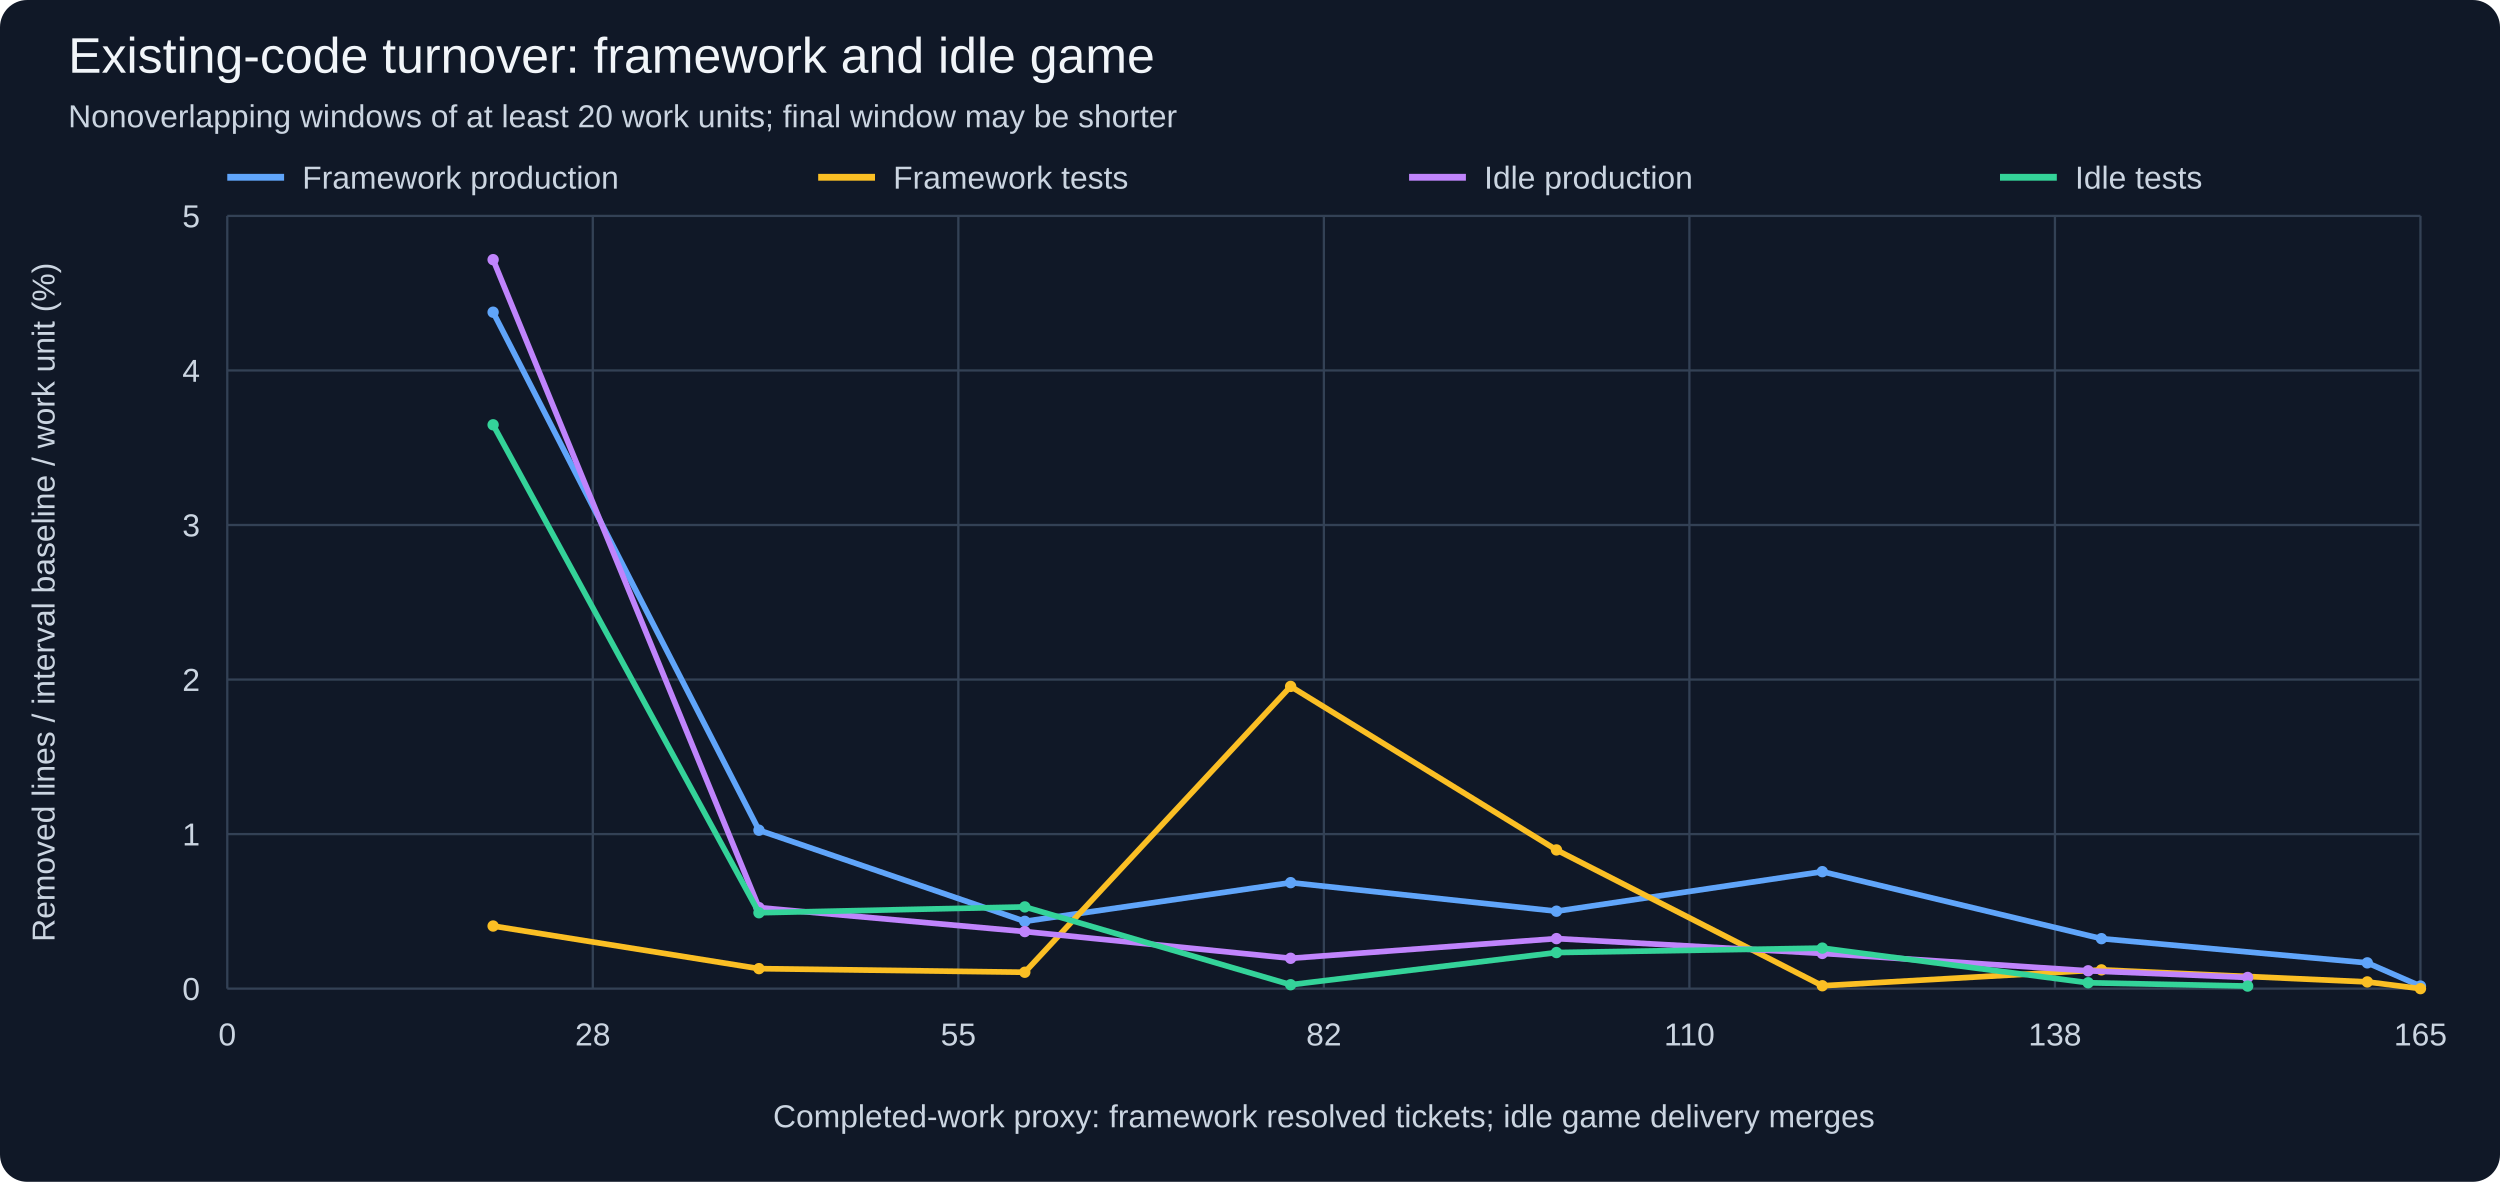
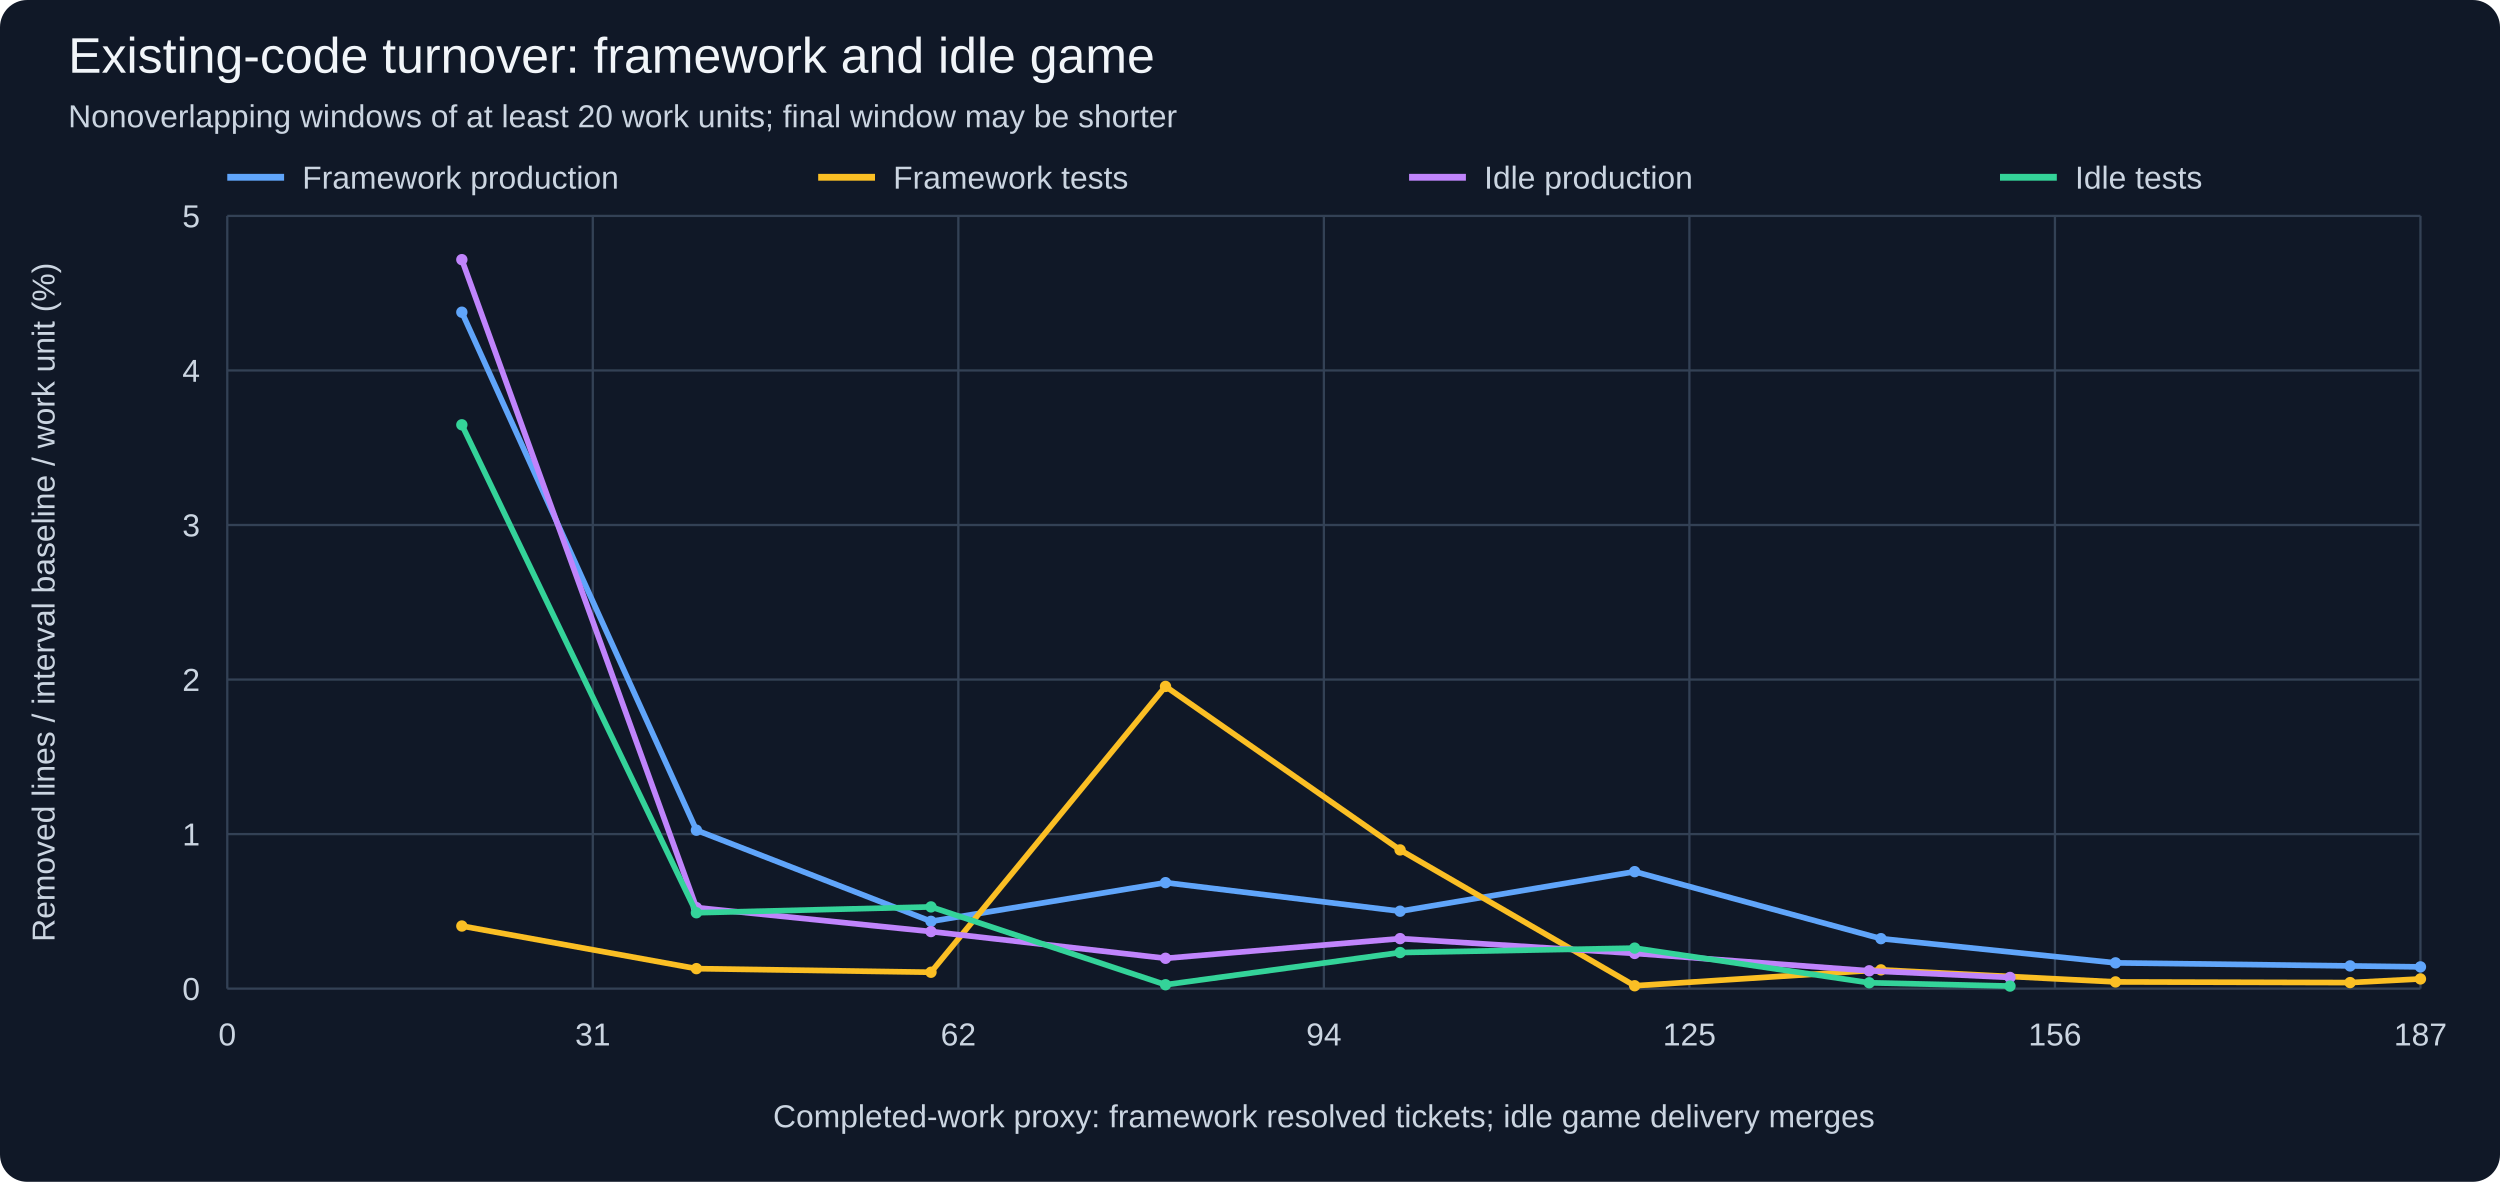
<svg xmlns="http://www.w3.org/2000/svg" viewBox="0 0 1100 520" role="img" aria-labelledby="title desc">
  <style>text{font-family:Arial,sans-serif;fill:#cbd5e1;font-size:14px}.grid{stroke:#334155;stroke-width:1}.line{fill:none;stroke-width:2.5;stroke-linejoin:round}</style>
  <rect width="1100" height="520" rx="12" fill="#101827" />
  <text x="30" y="32" style="font-size:22px;fill:#f1f5f9">Existing-code turnover: framework and idle game</text>
  <text x="30" y="56">Nonoverlapping windows of at least 20 work units; final window may be shorter</text>
  <path class="grid" d="M100,435.00h965" />
  <text x="88" y="440.00" text-anchor="end">0</text>
  <path class="grid" d="M100,367.00h965" />
  <text x="88" y="372.00" text-anchor="end">1</text>
  <path class="grid" d="M100,299.00h965" />
  <text x="88" y="304.00" text-anchor="end">2</text>
  <path class="grid" d="M100,231.00h965" />
  <text x="88" y="236.00" text-anchor="end">3</text>
  <path class="grid" d="M100,163.00h965" />
  <text x="88" y="168.00" text-anchor="end">4</text>
  <path class="grid" d="M100,95.00h965" />
  <text x="88" y="100.00" text-anchor="end">5</text>
  <path class="grid" d="M100.00,95v340" />
  <text x="100.00" y="460" text-anchor="middle">0</text>
  <path class="grid" d="M260.83,95v340" />
-   <text x="260.83" y="460" text-anchor="middle">28</text>
+   <text x="260.83" y="460" text-anchor="middle">31</text>
  <path class="grid" d="M421.67,95v340" />
-   <text x="421.67" y="460" text-anchor="middle">55</text>
+   <text x="421.67" y="460" text-anchor="middle">62</text>
  <path class="grid" d="M582.50,95v340" />
-   <text x="582.50" y="460" text-anchor="middle">82</text>
+   <text x="582.50" y="460" text-anchor="middle">94</text>
  <path class="grid" d="M743.33,95v340" />
-   <text x="743.33" y="460" text-anchor="middle">110</text>
+   <text x="743.33" y="460" text-anchor="middle">125</text>
  <path class="grid" d="M904.17,95v340" />
-   <text x="904.17" y="460" text-anchor="middle">138</text>
+   <text x="904.17" y="460" text-anchor="middle">156</text>
  <path class="grid" d="M1065.00,95v340" />
-   <text x="1065.00" y="460" text-anchor="middle">165</text>
-   <polyline class="line" stroke="#60a5fa" points="216.97,137.37 333.94,365.29 450.91,405.39 567.88,388.37 684.85,400.93 801.82,383.53 924.64,413.01 1041.61,423.66 1065.00,433.87" />
-   <circle cx="216.97" cy="137.37" r="2.5" fill="#60a5fa" />
-   <circle cx="333.94" cy="365.29" r="2.5" fill="#60a5fa" />
-   <circle cx="450.91" cy="405.39" r="2.5" fill="#60a5fa" />
-   <circle cx="567.88" cy="388.37" r="2.5" fill="#60a5fa" />
-   <circle cx="684.85" cy="400.93" r="2.5" fill="#60a5fa" />
-   <circle cx="801.82" cy="383.53" r="2.5" fill="#60a5fa" />
-   <circle cx="924.64" cy="413.01" r="2.5" fill="#60a5fa" />
-   <circle cx="1041.61" cy="423.66" r="2.5" fill="#60a5fa" />
-   <circle cx="1065.00" cy="433.87" r="2.5" fill="#60a5fa" />
+   <text x="1065.00" y="460" text-anchor="middle">187</text>
+   <polyline class="line" stroke="#60a5fa" points="203.21,137.37 306.42,365.29 409.63,405.39 512.83,388.37 616.04,400.93 719.25,383.53 827.62,413.01 930.83,423.66 1034.04,425.00 1065.00,425.43" />
+   <circle cx="203.21" cy="137.37" r="2.5" fill="#60a5fa" />
+   <circle cx="306.42" cy="365.29" r="2.5" fill="#60a5fa" />
+   <circle cx="409.63" cy="405.39" r="2.5" fill="#60a5fa" />
+   <circle cx="512.83" cy="388.37" r="2.5" fill="#60a5fa" />
+   <circle cx="616.04" cy="400.93" r="2.5" fill="#60a5fa" />
+   <circle cx="719.25" cy="383.53" r="2.5" fill="#60a5fa" />
+   <circle cx="827.62" cy="413.01" r="2.5" fill="#60a5fa" />
+   <circle cx="930.83" cy="423.66" r="2.5" fill="#60a5fa" />
+   <circle cx="1034.04" cy="425.00" r="2.5" fill="#60a5fa" />
+   <circle cx="1065.00" cy="425.43" r="2.5" fill="#60a5fa" />
  <path stroke="#60a5fa" stroke-width="3" d="M100,78h25" />
  <text x="133" y="83">Framework production</text>
-   <polyline class="line" stroke="#fbbf24" points="216.97,407.45 333.94,426.20 450.91,427.79 567.88,302.02 684.85,373.97 801.82,433.73 924.64,426.74 1041.61,432.04 1065.00,435.00" />
-   <circle cx="216.97" cy="407.45" r="2.5" fill="#fbbf24" />
-   <circle cx="333.94" cy="426.20" r="2.5" fill="#fbbf24" />
-   <circle cx="450.91" cy="427.79" r="2.5" fill="#fbbf24" />
-   <circle cx="567.88" cy="302.02" r="2.5" fill="#fbbf24" />
-   <circle cx="684.85" cy="373.97" r="2.5" fill="#fbbf24" />
-   <circle cx="801.82" cy="433.73" r="2.5" fill="#fbbf24" />
-   <circle cx="924.64" cy="426.74" r="2.5" fill="#fbbf24" />
-   <circle cx="1041.61" cy="432.04" r="2.5" fill="#fbbf24" />
-   <circle cx="1065.00" cy="435.00" r="2.5" fill="#fbbf24" />
+   <polyline class="line" stroke="#fbbf24" points="203.21,407.45 306.42,426.20 409.63,427.79 512.83,302.02 616.04,373.97 719.25,433.73 827.62,426.74 930.83,432.04 1034.04,432.34 1065.00,430.73" />
+   <circle cx="203.21" cy="407.45" r="2.5" fill="#fbbf24" />
+   <circle cx="306.42" cy="426.20" r="2.5" fill="#fbbf24" />
+   <circle cx="409.63" cy="427.79" r="2.5" fill="#fbbf24" />
+   <circle cx="512.83" cy="302.02" r="2.5" fill="#fbbf24" />
+   <circle cx="616.04" cy="373.97" r="2.5" fill="#fbbf24" />
+   <circle cx="719.25" cy="433.73" r="2.5" fill="#fbbf24" />
+   <circle cx="827.62" cy="426.74" r="2.5" fill="#fbbf24" />
+   <circle cx="930.83" cy="432.04" r="2.5" fill="#fbbf24" />
+   <circle cx="1034.04" cy="432.34" r="2.5" fill="#fbbf24" />
+   <circle cx="1065.00" cy="430.73" r="2.5" fill="#fbbf24" />
  <path stroke="#fbbf24" stroke-width="3" d="M360,78h25" />
  <text x="393" y="83">Framework tests</text>
-   <polyline class="line" stroke="#c084fc" points="216.97,114.25 333.94,399.35 450.91,409.89 567.88,421.65 684.85,412.99 801.82,419.51 918.79,427.15 988.97,430.08" />
-   <circle cx="216.97" cy="114.25" r="2.5" fill="#c084fc" />
-   <circle cx="333.94" cy="399.35" r="2.5" fill="#c084fc" />
-   <circle cx="450.91" cy="409.89" r="2.5" fill="#c084fc" />
-   <circle cx="567.88" cy="421.65" r="2.5" fill="#c084fc" />
-   <circle cx="684.85" cy="412.99" r="2.5" fill="#c084fc" />
-   <circle cx="801.82" cy="419.51" r="2.5" fill="#c084fc" />
-   <circle cx="918.79" cy="427.15" r="2.5" fill="#c084fc" />
-   <circle cx="988.97" cy="430.08" r="2.5" fill="#c084fc" />
+   <polyline class="line" stroke="#c084fc" points="203.21,114.25 306.42,399.35 409.63,409.89 512.83,421.65 616.04,412.99 719.25,419.51 822.46,427.15 884.39,430.08" />
+   <circle cx="203.21" cy="114.25" r="2.5" fill="#c084fc" />
+   <circle cx="306.42" cy="399.35" r="2.5" fill="#c084fc" />
+   <circle cx="409.63" cy="409.89" r="2.5" fill="#c084fc" />
+   <circle cx="512.83" cy="421.65" r="2.5" fill="#c084fc" />
+   <circle cx="616.04" cy="412.99" r="2.5" fill="#c084fc" />
+   <circle cx="719.25" cy="419.51" r="2.5" fill="#c084fc" />
+   <circle cx="822.46" cy="427.15" r="2.5" fill="#c084fc" />
+   <circle cx="884.39" cy="430.08" r="2.5" fill="#c084fc" />
  <path stroke="#c084fc" stroke-width="3" d="M620,78h25" />
  <text x="653" y="83">Idle production</text>
-   <polyline class="line" stroke="#34d399" points="216.97,186.91 333.94,401.61 450.91,399.04 567.88,433.28 684.85,419.12 801.82,417.17 918.79,432.42 988.97,433.87" />
-   <circle cx="216.97" cy="186.91" r="2.5" fill="#34d399" />
-   <circle cx="333.94" cy="401.61" r="2.5" fill="#34d399" />
-   <circle cx="450.91" cy="399.04" r="2.5" fill="#34d399" />
-   <circle cx="567.88" cy="433.28" r="2.5" fill="#34d399" />
-   <circle cx="684.85" cy="419.12" r="2.5" fill="#34d399" />
-   <circle cx="801.82" cy="417.17" r="2.5" fill="#34d399" />
-   <circle cx="918.79" cy="432.42" r="2.5" fill="#34d399" />
-   <circle cx="988.97" cy="433.87" r="2.5" fill="#34d399" />
+   <polyline class="line" stroke="#34d399" points="203.21,186.91 306.42,401.61 409.63,399.04 512.83,433.28 616.04,419.12 719.25,417.17 822.46,432.42 884.39,433.87" />
+   <circle cx="203.21" cy="186.91" r="2.5" fill="#34d399" />
+   <circle cx="306.42" cy="401.61" r="2.5" fill="#34d399" />
+   <circle cx="409.63" cy="399.04" r="2.5" fill="#34d399" />
+   <circle cx="512.83" cy="433.28" r="2.5" fill="#34d399" />
+   <circle cx="616.04" cy="419.12" r="2.5" fill="#34d399" />
+   <circle cx="719.25" cy="417.17" r="2.5" fill="#34d399" />
+   <circle cx="822.46" cy="432.42" r="2.5" fill="#34d399" />
+   <circle cx="884.39" cy="433.87" r="2.5" fill="#34d399" />
  <path stroke="#34d399" stroke-width="3" d="M880,78h25" />
  <text x="913" y="83">Idle tests</text>
  <text x="582.5" y="496" text-anchor="middle">Completed-work proxy: framework resolved tickets; idle game delivery merges</text>
  <text transform="translate(24,265.0) rotate(-90)" text-anchor="middle">Removed lines / interval baseline / work unit (%)</text>
</svg>
